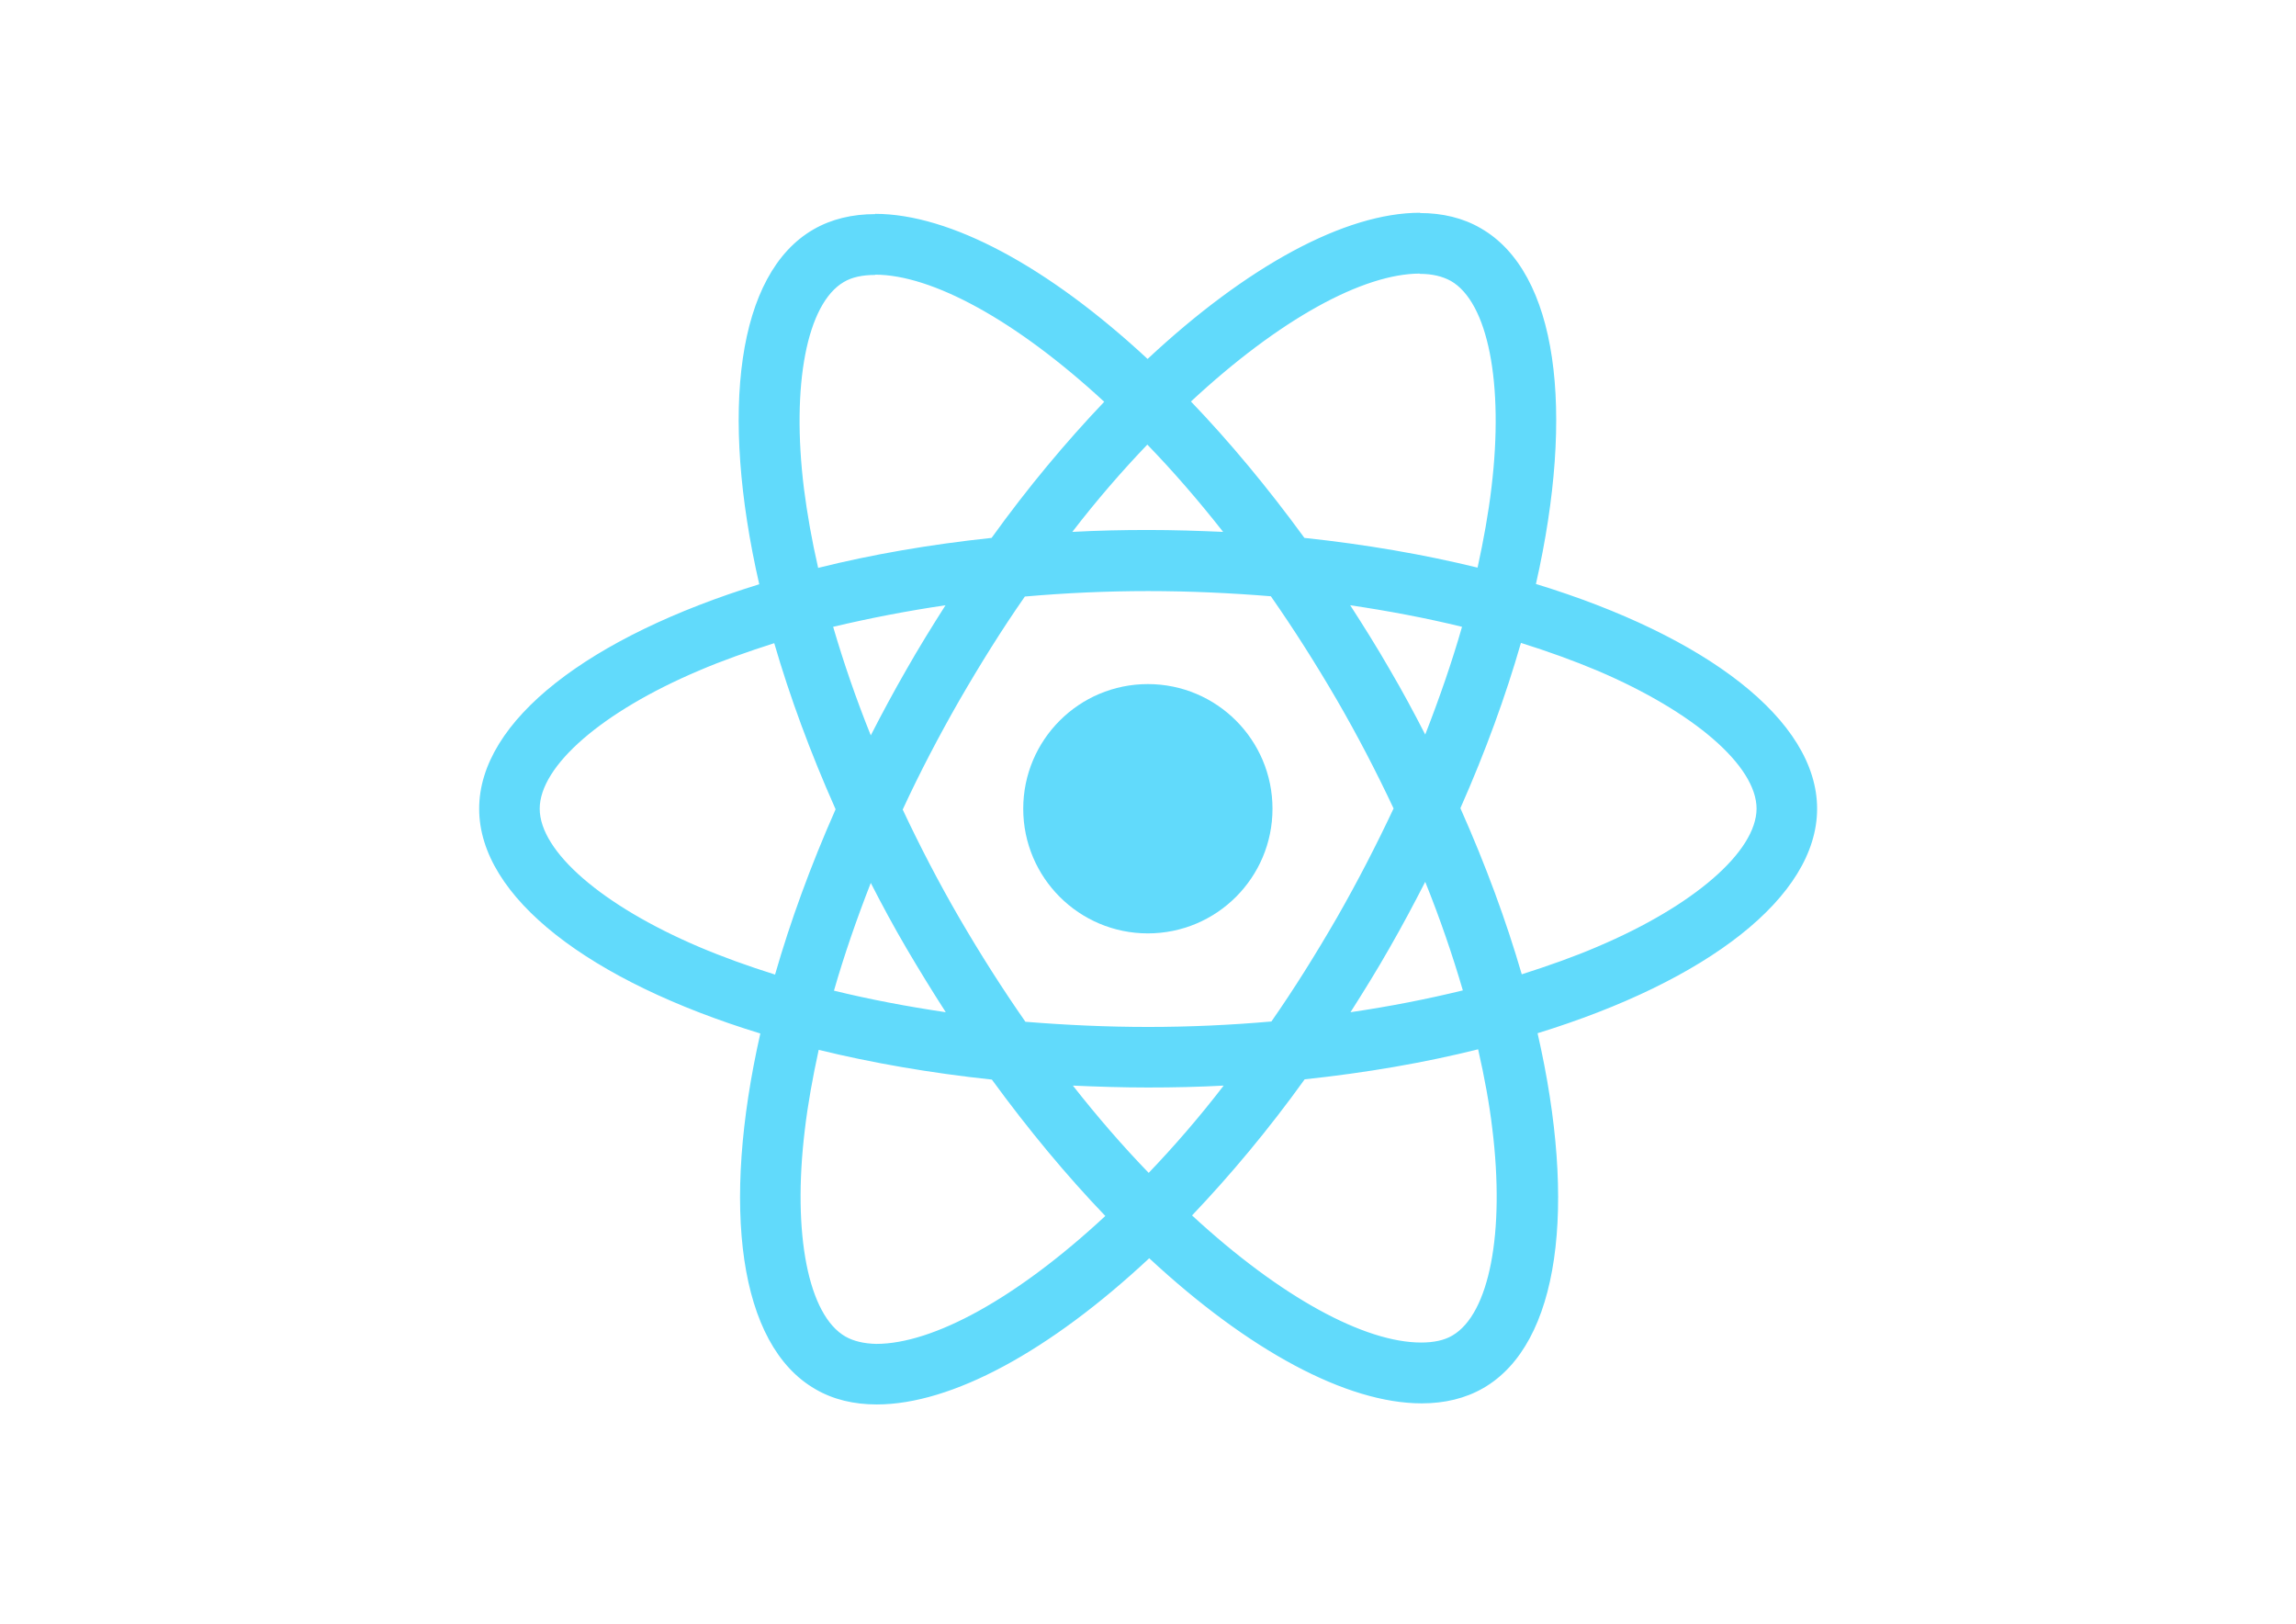
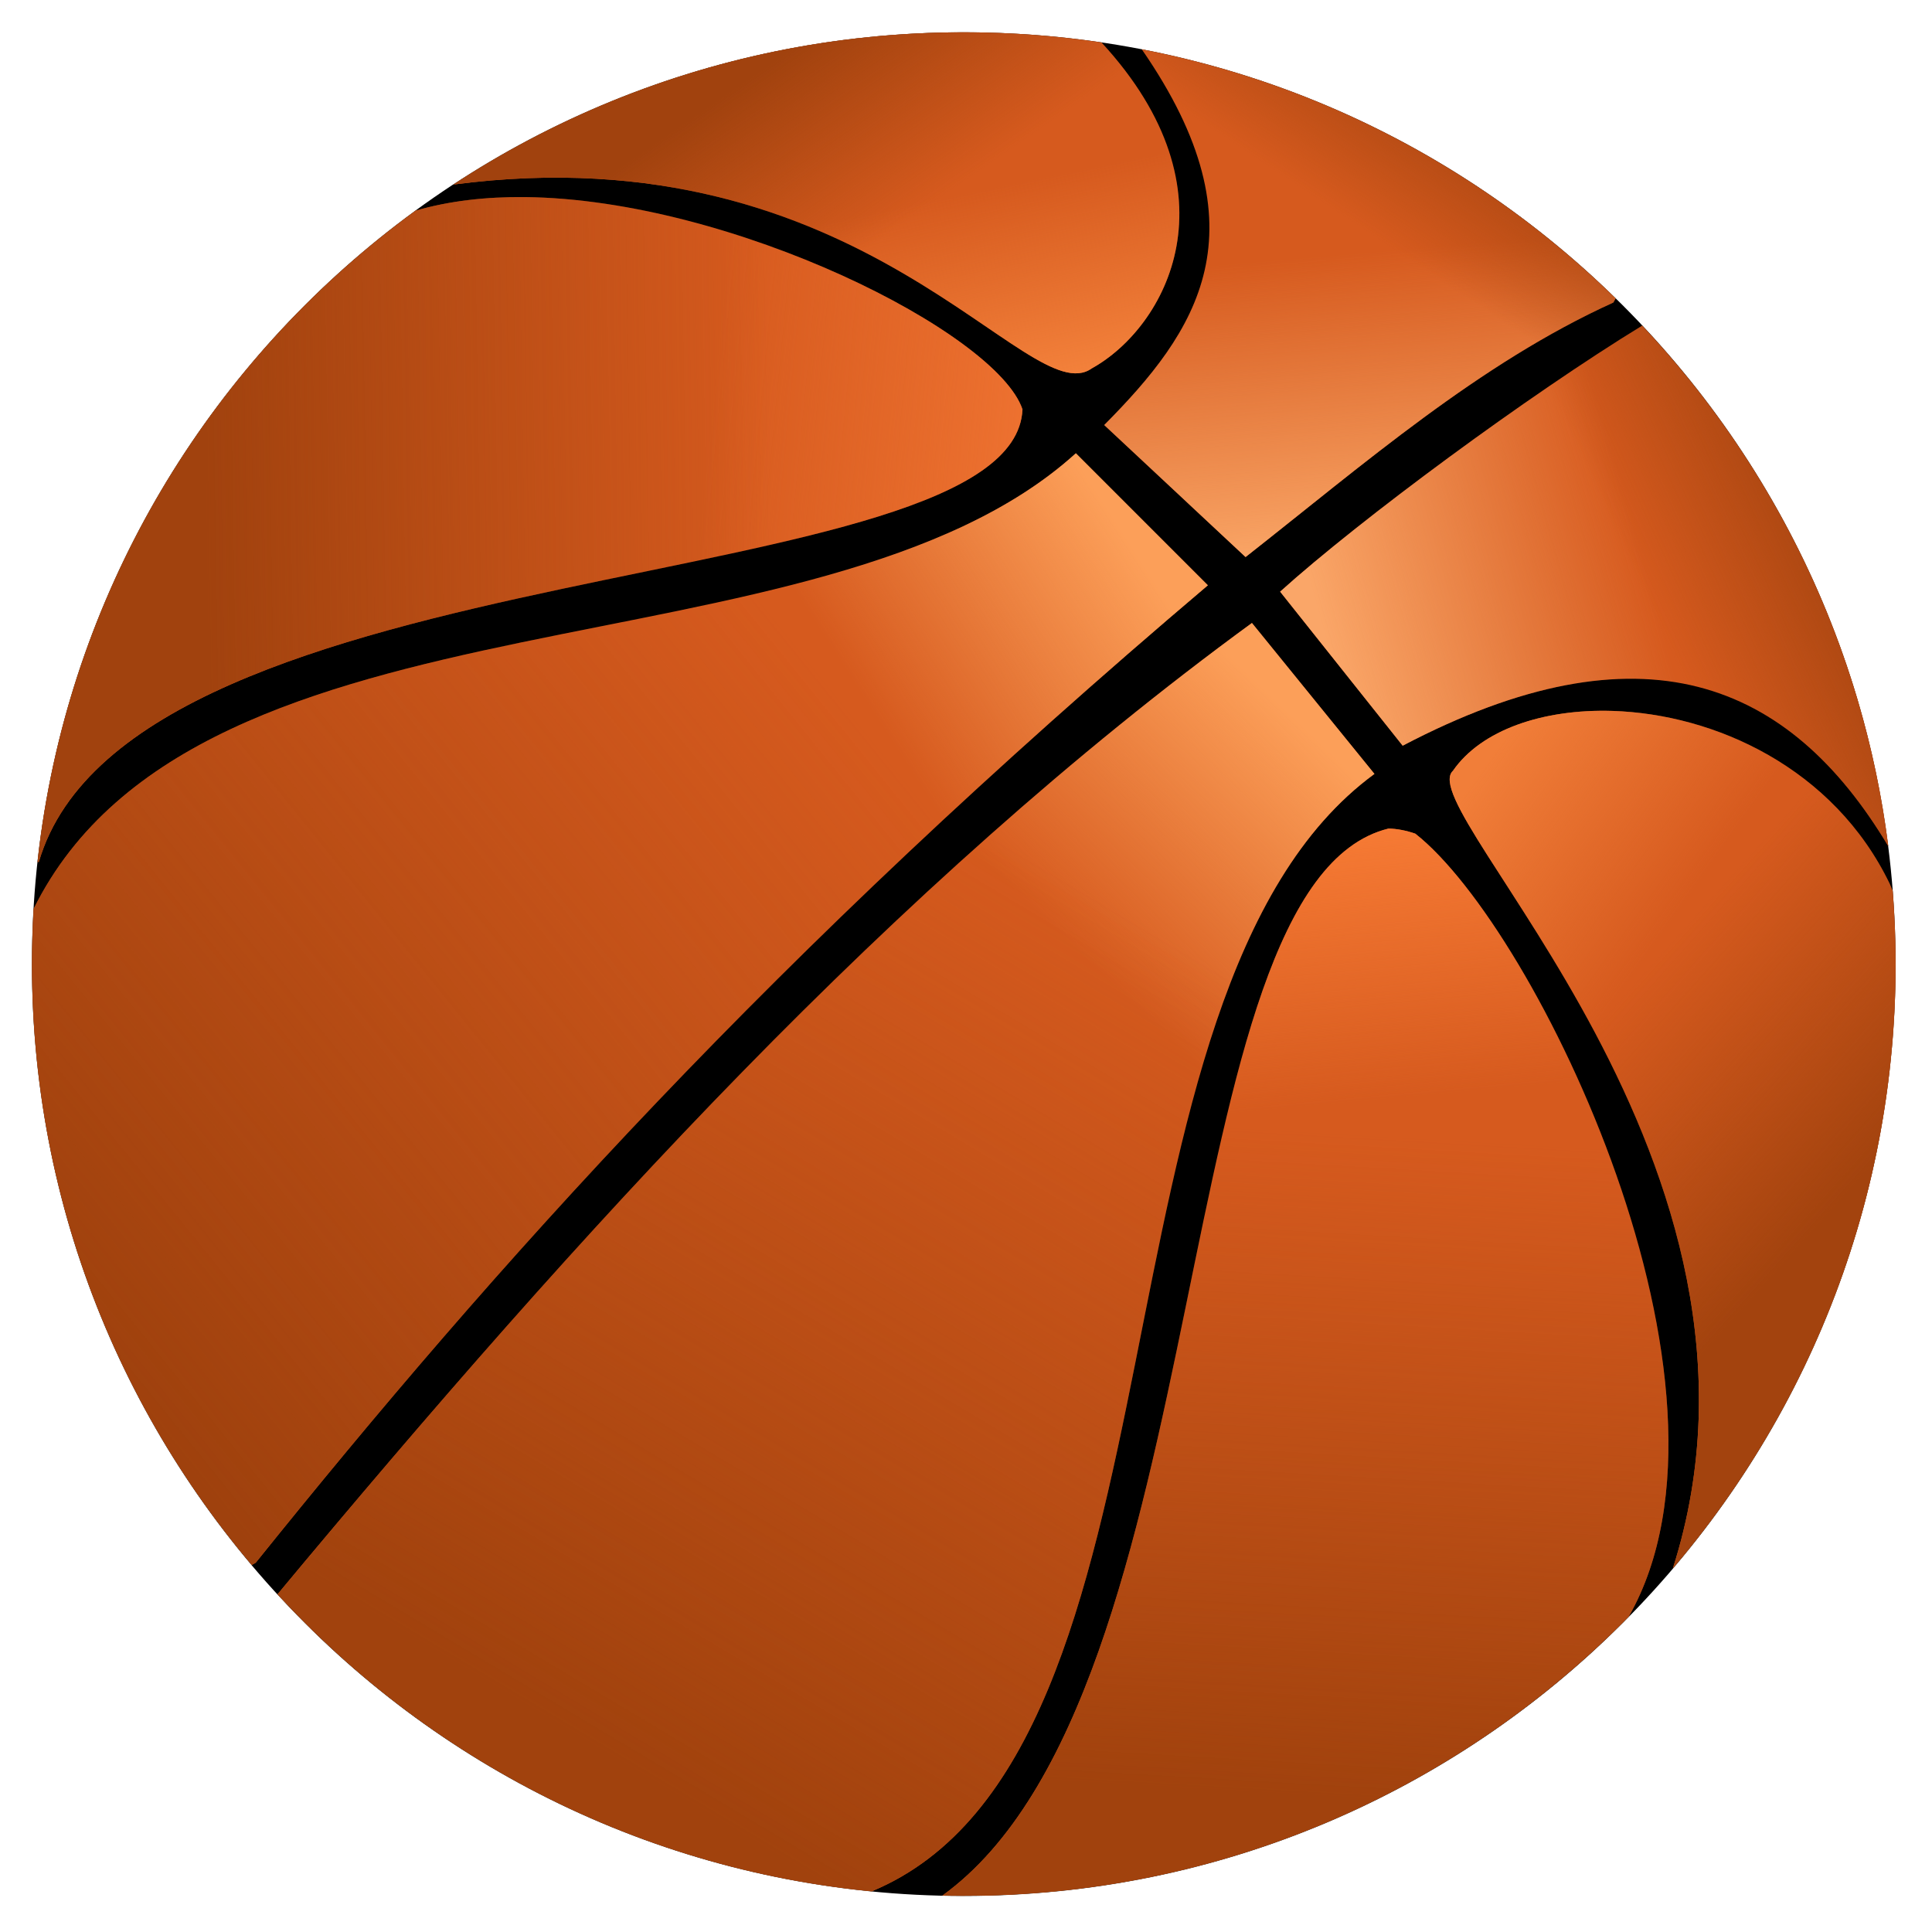
- <svg xmlns="http://www.w3.org/2000/svg" viewBox="0 0 841.9 595.3">
-   <g fill="#61DAFB">
-     <path d="M666.3 296.5c0-32.5-40.7-63.3-103.1-82.4 14.4-63.6 8-114.2-20.2-130.4-6.5-3.8-14.1-5.6-22.4-5.6v22.3c4.6 0 8.3.9 11.4 2.6 13.6 7.8 19.5 37.5 14.9 75.7-1.1 9.4-2.9 19.3-5.1 29.4-19.6-4.8-41-8.5-63.5-10.9-13.5-18.5-27.5-35.3-41.6-50 32.6-30.3 63.2-46.9 84-46.9V78c-27.5 0-63.5 19.6-99.9 53.6-36.4-33.8-72.4-53.2-99.9-53.2v22.3c20.7 0 51.4 16.5 84 46.6-14 14.7-28 31.4-41.3 49.9-22.6 2.4-44 6.1-63.6 11-2.3-10-4-19.7-5.2-29-4.7-38.2 1.1-67.9 14.6-75.8 3-1.8 6.9-2.6 11.5-2.6V78.5c-8.4 0-16 1.8-22.6 5.6-28.1 16.2-34.4 66.7-19.9 130.1-62.2 19.2-102.7 49.9-102.7 82.3 0 32.5 40.7 63.3 103.1 82.4-14.4 63.6-8 114.2 20.2 130.4 6.5 3.8 14.1 5.6 22.5 5.6 27.5 0 63.5-19.6 99.9-53.6 36.4 33.8 72.4 53.2 99.9 53.2 8.4 0 16-1.8 22.6-5.6 28.1-16.2 34.4-66.7 19.9-130.1 62-19.1 102.5-49.9 102.5-82.3zm-130.2-66.7c-3.7 12.9-8.3 26.2-13.5 39.5-4.1-8-8.4-16-13.1-24-4.6-8-9.5-15.8-14.4-23.4 14.2 2.1 27.9 4.7 41 7.9zm-45.8 106.5c-7.8 13.5-15.8 26.3-24.1 38.2-14.9 1.3-30 2-45.2 2-15.1 0-30.2-.7-45-1.9-8.3-11.9-16.4-24.6-24.2-38-7.6-13.1-14.5-26.4-20.8-39.8 6.2-13.4 13.2-26.8 20.7-39.9 7.8-13.5 15.8-26.3 24.1-38.2 14.9-1.3 30-2 45.2-2 15.1 0 30.2.7 45 1.9 8.3 11.9 16.4 24.6 24.2 38 7.6 13.1 14.5 26.4 20.8 39.8-6.3 13.4-13.2 26.8-20.7 39.9zm32.3-13c5.4 13.4 10 26.8 13.8 39.8-13.1 3.2-26.9 5.9-41.2 8 4.9-7.7 9.8-15.6 14.4-23.7 4.6-8 8.9-16.1 13-24.1zM421.2 430c-9.3-9.6-18.6-20.3-27.8-32 9 .4 18.2.7 27.5.7 9.4 0 18.7-.2 27.8-.7-9 11.7-18.3 22.4-27.5 32zm-74.4-58.9c-14.2-2.1-27.9-4.7-41-7.9 3.7-12.9 8.3-26.2 13.5-39.5 4.1 8 8.4 16 13.1 24 4.7 8 9.5 15.8 14.4 23.4zM420.7 163c9.3 9.6 18.6 20.3 27.8 32-9-.4-18.2-.7-27.5-.7-9.4 0-18.7.2-27.8.7 9-11.7 18.3-22.4 27.5-32zm-74 58.9c-4.9 7.7-9.8 15.6-14.4 23.7-4.6 8-8.9 16-13 24-5.4-13.4-10-26.8-13.8-39.8 13.1-3.1 26.9-5.8 41.2-7.9zm-90.5 125.2c-35.4-15.1-58.3-34.9-58.3-50.6 0-15.7 22.9-35.6 58.3-50.6 8.6-3.7 18-7 27.7-10.1 5.7 19.6 13.2 40 22.5 60.9-9.2 20.8-16.6 41.1-22.2 60.6-9.9-3.1-19.3-6.5-28-10.2zM310 490c-13.6-7.8-19.5-37.5-14.9-75.7 1.1-9.4 2.9-19.3 5.1-29.4 19.6 4.8 41 8.5 63.5 10.9 13.5 18.5 27.5 35.3 41.6 50-32.6 30.3-63.2 46.9-84 46.9-4.5-.1-8.3-1-11.3-2.7zm237.2-76.2c4.7 38.2-1.1 67.9-14.6 75.8-3 1.8-6.9 2.6-11.5 2.6-20.7 0-51.4-16.5-84-46.6 14-14.7 28-31.4 41.3-49.9 22.6-2.4 44-6.1 63.6-11 2.3 10.1 4.1 19.8 5.2 29.1zm38.5-66.7c-8.6 3.7-18 7-27.7 10.1-5.7-19.6-13.2-40-22.5-60.9 9.2-20.8 16.6-41.1 22.2-60.6 9.9 3.1 19.3 6.5 28.1 10.2 35.4 15.1 58.3 34.9 58.3 50.6-.1 15.7-23 35.6-58.4 50.6zM320.8 78.4z" />
-     <circle cx="420.9" cy="296.5" r="45.7" />
-     <path d="M520.5 78.1z" />
+ <svg xmlns="http://www.w3.org/2000/svg" id="svg2495" viewBox="0 0 370 370" version="1.0">
+   <defs id="defs2497">
+     <linearGradient id="linearGradient2641" x1="266.01" gradientUnits="userSpaceOnUse" y1="365.8" gradientTransform="translate(-112.52 -271)" x2="346.31" y2="357.98">
+       <stop id="stop3276" stop-color="#f57936" offset="0" />
+       <stop id="stop3278" stop-color="#f57936" stop-opacity="0" offset="1" />
+     </linearGradient>
+     <linearGradient id="linearGradient2643" x1="274.49" gradientUnits="userSpaceOnUse" y1="342.5" gradientTransform="translate(-112.52 -271)" x2="282.3" y2="305.03">
+       <stop id="stop3286" stop-color="#f3813b" offset="0" />
+       <stop id="stop3288" stop-color="#f3813b" stop-opacity="0" offset="1" />
+     </linearGradient>
+     <linearGradient id="linearGradient2645" x1="245.71" gradientUnits="userSpaceOnUse" y1="377.69" gradientTransform="translate(-112.52 -271)" x2="250.36" y2="321.84">
+       <stop id="stop3296" stop-color="#f9a465" offset="0" />
+       <stop id="stop3298" stop-color="#f9a465" stop-opacity="0" offset="1" />
+     </linearGradient>
+     <linearGradient id="linearGradient2647" x1="225.99" gradientUnits="userSpaceOnUse" y1="400.07" gradientTransform="translate(-112.52 -271)" x2="165.66" y2="383.22">
+       <stop id="stop3306" stop-color="#faa668" offset="0" />
+       <stop id="stop3308" stop-color="#faa668" stop-opacity="0" offset="1" />
+     </linearGradient>
+     <linearGradient id="linearGradient2649" x1="199.3" gradientUnits="userSpaceOnUse" y1="420.02" gradientTransform="translate(-112.52 -271)" x2="161.36" y2="447.11">
+       <stop id="stop3316" stop-color="#f17e39" offset="0" />
+       <stop id="stop3318" stop-color="#f17e39" stop-opacity="0" offset="1" />
+     </linearGradient>
+     <linearGradient id="linearGradient2651" x1="218.14" gradientUnits="userSpaceOnUse" y1="429.69" gradientTransform="translate(-112.52 -271)" x2="213.35" y2="481.32">
+       <stop id="stop3326" stop-color="#f67a34" offset="0" />
+       <stop id="stop3328" stop-color="#f67a34" stop-opacity="0" offset="1" />
+     </linearGradient>
+     <linearGradient id="linearGradient2653" x1="235.32" gradientUnits="userSpaceOnUse" y1="407.04" gradientTransform="translate(-112.52 -271)" x2="277.47" y2="450.98">
+       <stop id="stop3336" stop-color="#fc9f59" offset="0" />
+       <stop id="stop3338" stop-color="#fc9f59" stop-opacity="0" offset="1" />
+     </linearGradient>
+     <linearGradient id="linearGradient2655" x1="264.82" gradientUnits="userSpaceOnUse" y1="375.79" gradientTransform="translate(-112.52 -271)" x2="314.27" y2="407.69">
+       <stop id="stop3346" stop-color="#fc9f59" offset="0" />
+       <stop id="stop3348" stop-color="#fc9f59" stop-opacity="0" offset="1" />
+     </linearGradient>
+     <linearGradient id="linearGradient2657" x1="465.71" gradientUnits="userSpaceOnUse" y1="527.25" gradientTransform="translate(-112.52 -271)" x2="318.1" y2="408.09">
+       <stop id="stop3356" stop-color="#9f410d" offset="0" />
+       <stop id="stop3358" stop-color="#9f410d" stop-opacity="0" offset="1" />
+     </linearGradient>
+     <linearGradient id="linearGradient2659" x1="442.48" gradientUnits="userSpaceOnUse" y1="360.5" gradientTransform="translate(-112.52 -271)" x2="334.06" y2="358.8">
+       <stop id="stop3366" stop-color="#a1420e" offset="0" />
+       <stop id="stop3368" stop-color="#a1420e" stop-opacity="0" offset="1" />
+     </linearGradient>
+     <linearGradient id="linearGradient2661" x1="325.34" gradientUnits="userSpaceOnUse" y1="277.19" gradientTransform="translate(-112.52 -271)" x2="302.92" y2="309.85">
+       <stop id="stop3376" stop-color="#a1420e" offset="0" />
+       <stop id="stop3378" stop-color="#a1420e" stop-opacity="0" offset="1" />
+     </linearGradient>
+     <linearGradient id="linearGradient2663" x1="202.07" gradientUnits="userSpaceOnUse" y1="285.65" gradientTransform="translate(-112.52 -271)" x2="221.25" y2="314.59">
+       <stop id="stop3386" stop-color="#a1420e" offset="0" />
+       <stop id="stop3388" stop-color="#a1420e" stop-opacity="0" offset="1" />
+     </linearGradient>
+     <linearGradient id="linearGradient2665" x1="128.57" gradientUnits="userSpaceOnUse" y1="365.34" gradientTransform="translate(-112.52 -271)" x2="167.59" y2="383.22">
+       <stop id="stop3396" stop-color="#a1420e" offset="0" />
+       <stop id="stop3398" stop-color="#a1420e" stop-opacity="0" offset="1" />
+     </linearGradient>
+     <linearGradient id="linearGradient2667" x1="362.31" gradientUnits="userSpaceOnUse" y1="608.8" gradientTransform="translate(-112.52 -271)" x2="265.11" y2="446.23">
+       <stop id="stop3406" stop-color="#a1420d" offset="0" />
+       <stop id="stop3408" stop-color="#a1420d" stop-opacity="0" offset="1" />
+     </linearGradient>
+     <linearGradient id="linearGradient2669" x1="224.3" gradientUnits="userSpaceOnUse" y1="615.29" gradientTransform="translate(-112.52 -271)" x2="216.96" y2="488.47">
+       <stop id="stop3416" stop-color="#a1420d" offset="0" />
+       <stop id="stop3418" stop-color="#a1420d" stop-opacity="0" offset="1" />
+     </linearGradient>
+     <linearGradient id="linearGradient2671" x1="118.66" gradientUnits="userSpaceOnUse" y1="489.24" gradientTransform="translate(-112.52 -271)" x2="161.36" y2="450.93">
+       <stop id="stop3426" stop-color="#a3430e" offset="0" />
+       <stop id="stop3428" stop-color="#a3430e" stop-opacity="0" offset="1" />
+     </linearGradient>
+   </defs>
+   <g id="layer1">
+     <g id="g2614" transform="matrix(-1 0 0 1 369.17 0)">
+       <path id="path2474" transform="matrix(1.0459 0 0 1.0459 -141.15 -305.75)" d="m482.08 468.87a170.62 170.62 0 1 1 -341.25 0 170.62 170.62 0 1 1 341.25 0z" />
+       <path id="path2458" fill-rule="evenodd" fill="#d65a1e" d="m129.41 119.31l-23.46 28.9c57.19 41.9 32.86 187.63 96.28 214 44.87-4.41 84.89-25.47 113.78-56.9-57.83-69.47-117.64-135.6-186.6-186z" />
+       <path id="path2460" fill-rule="evenodd" fill="#d65a1e" d="m163.13 86.808l-25.28 25.282c83.76 71.01 136.76 130.49 182.35 187.19l0.75 0.43c26.26-31.07 42.09-71.24 42.09-115.09 0-3.55-0.11-7.07-0.31-10.56-31.72-64-150.87-43.02-199.6-87.252z" />
+       <path id="path2462" fill-rule="evenodd" fill="#d65a1e" d="m268.66 37.745c-39.81 0.398-90.39 26.012-95.31 40.656 1.62 36.759 170.6 25.989 188.38 86.659l0.25 0.03c-5.59-51.2-32.84-95.91-72.41-124.75-6.46-1.878-13.55-2.668-20.91-2.595z" />
+       <path id="path2464" fill-rule="evenodd" fill="#d65a1e" d="m184.6 6.183c-8.95 0-17.77 0.662-26.37 1.938-26.55 28.735-12.38 54.549 1.87 62.438 12.17 8.663 43.55-45.581 122.22-35.219-28.08-18.426-61.65-29.156-97.72-29.156z" />
+       <path id="path2466" fill-rule="evenodd" fill="#d65a1e" d="m103.26 158.68c-1.63 0.03-3.333 0.36-5.127 0.97-23.257 18.25-65.801 106.07-40.937 149.85 0.005 0-0.005 0.02 0 0.03 32.392 33.03 77.524 53.53 127.4 53.53 1.37 0 2.73 0 4.1-0.03-53.74-38.84-42.04-193.68-85.44-204.35z" />
+       <path id="path2468" fill-rule="evenodd" fill="#d65a1e" d="m60.321 136.15c-19.536 0.62-42.335 10.86-53.063 33.13l-0.562 1.34c-0.359 4.62-0.562 9.29-0.562 14 0 44.15 16.068 84.55 42.657 115.72-24.609-77.25 50.266-145.17 42.125-152.72-5.382-7.8-17.227-11.89-30.594-11.47z" />
+       <path id="path2470" fill-rule="evenodd" fill="#d65a1e" d="m54.665 62.37c-25.213 26.784-42.28 61.34-47.125 99.69 18.967-31.72 47.261-43.24 93-19.25l23.47-29.5c-15.33-13.829-47.642-37.702-69.345-50.94z" />
+       <path id="path2472" fill-rule="evenodd" fill="#d65a1e" d="m150.51 9.433c-34.96 6.768-66.285 23.757-90.752 47.718l0.438 0.782c25.737 11.719 47.754 30.929 70.434 48.747l27.07-25.279c-17.64-17.784-31.24-37.202-7.19-71.968z" />
+       <path id="path3272" fill-rule="evenodd" fill="url(#linearGradient2641)" d="m268.66 37.745c-39.81 0.398-90.39 26.012-95.31 40.656 1.62 36.759 170.6 25.989 188.38 86.659l0.25 0.03c-5.59-51.2-32.84-95.91-72.41-124.75-6.46-1.878-13.55-2.668-20.91-2.595z" />
+       <path id="path3282" fill-rule="evenodd" fill="url(#linearGradient2643)" d="m184.6 6.183c-8.95 0-17.77 0.662-26.37 1.938-26.55 28.735-12.38 54.549 1.87 62.438 12.17 8.663 43.55-45.581 122.22-35.219-28.08-18.426-61.65-29.156-97.72-29.156z" />
+       <path id="path3292" fill-rule="evenodd" fill="url(#linearGradient2645)" d="m150.51 9.433c-34.96 6.768-66.285 23.757-90.752 47.718l0.438 0.782c25.737 11.719 47.754 30.929 70.434 48.747l27.07-25.279c-17.64-17.784-31.24-37.202-7.19-71.968z" />
+       <path id="path3302" fill-rule="evenodd" fill="url(#linearGradient2647)" d="m54.665 62.37c-25.213 26.784-42.28 61.34-47.125 99.69 18.967-31.72 47.261-43.24 93-19.25l23.47-29.5c-15.33-13.829-47.642-37.702-69.345-50.94z" />
+       <path id="path3312" fill-rule="evenodd" fill="url(#linearGradient2649)" d="m60.321 136.15c-19.536 0.62-42.335 10.86-53.063 33.13l-0.562 1.34c-0.359 4.62-0.562 9.29-0.562 14 0 44.15 16.068 84.55 42.657 115.72-24.609-77.25 50.266-145.17 42.125-152.72-5.382-7.8-17.227-11.89-30.594-11.47z" />
+       <path id="path3322" fill-rule="evenodd" fill="url(#linearGradient2651)" d="m103.26 158.68c-1.63 0.03-3.333 0.36-5.127 0.97-23.257 18.25-65.801 106.07-40.937 149.85 0.005 0-0.005 0.02 0 0.03 32.392 33.03 77.524 53.53 127.4 53.53 1.37 0 2.73 0 4.1-0.03-53.74-38.84-42.04-193.68-85.44-204.35z" />
+       <path id="path3332" fill-rule="evenodd" fill="url(#linearGradient2653)" d="m129.41 119.31l-23.46 28.9c57.19 41.9 32.86 187.63 96.28 214 44.87-4.41 84.89-25.47 113.78-56.9-57.83-69.47-117.64-135.6-186.6-186z" />
+       <path id="path3342" fill-rule="evenodd" fill="url(#linearGradient2655)" d="m163.13 86.808l-25.28 25.282c83.76 71.01 136.76 130.49 182.35 187.19l0.75 0.43c26.26-31.07 42.09-71.24 42.09-115.09 0-3.55-0.11-7.07-0.31-10.56-31.72-64-150.87-43.02-199.6-87.252z" />
+       <path id="path3352" fill-rule="evenodd" fill="url(#linearGradient2657)" d="m163.13 86.808l-25.28 25.282c83.76 71.01 136.76 130.49 182.35 187.19l0.75 0.43c26.26-31.07 42.09-71.24 42.09-115.09 0-3.55-0.11-7.07-0.31-10.56-31.72-64-150.87-43.02-199.6-87.252z" />
+       <path id="path3362" fill-rule="evenodd" fill="url(#linearGradient2659)" d="m268.66 37.745c-39.81 0.398-90.39 26.012-95.31 40.656 1.62 36.759 170.6 25.989 188.38 86.659l0.25 0.03c-5.59-51.2-32.84-95.91-72.41-124.75-6.46-1.878-13.55-2.668-20.91-2.595z" />
+       <path id="path3372" fill-rule="evenodd" fill="url(#linearGradient2661)" d="m184.6 6.183c-8.95 0-17.77 0.662-26.37 1.938-26.55 28.735-12.38 54.549 1.87 62.438 12.17 8.663 43.55-45.581 122.22-35.219-28.08-18.426-61.65-29.156-97.72-29.156z" />
+       <path id="path3382" fill-rule="evenodd" fill="url(#linearGradient2663)" d="m150.51 9.433c-34.96 6.768-66.285 23.757-90.752 47.718l0.438 0.782c25.737 11.719 47.754 30.929 70.434 48.747l27.07-25.279c-17.64-17.784-31.24-37.202-7.19-71.968z" />
+       <path id="path3392" fill-rule="evenodd" fill="url(#linearGradient2665)" d="m54.665 62.37c-25.213 26.784-42.28 61.34-47.125 99.69 18.967-31.72 47.261-43.24 93-19.25l23.47-29.5c-15.33-13.829-47.642-37.702-69.345-50.94z" />
+       <path id="path3402" fill-rule="evenodd" fill="url(#linearGradient2667)" d="m129.41 119.31l-23.46 28.9c57.19 41.9 32.86 187.63 96.28 214 44.87-4.41 84.89-25.47 113.78-56.9-57.83-69.47-117.64-135.6-186.6-186z" />
+       <path id="path3412" fill-rule="evenodd" fill="url(#linearGradient2669)" d="m103.26 158.68c-1.63 0.03-3.333 0.36-5.127 0.97-23.257 18.25-65.801 106.07-40.937 149.85 0.005 0-0.005 0.02 0 0.03 32.392 33.03 77.524 53.53 127.4 53.53 1.37 0 2.73 0 4.1-0.03-53.74-38.84-42.04-193.68-85.44-204.35z" />
+       <path id="path3422" fill-rule="evenodd" fill="url(#linearGradient2671)" d="m60.321 136.15c-19.536 0.62-42.335 10.86-53.063 33.13l-0.562 1.34c-0.359 4.62-0.562 9.29-0.562 14 0 44.15 16.068 84.55 42.657 115.72-24.609-77.25 50.266-145.17 42.125-152.72-5.382-7.8-17.227-11.89-30.594-11.47z" />
+     </g>
  </g>
</svg>
